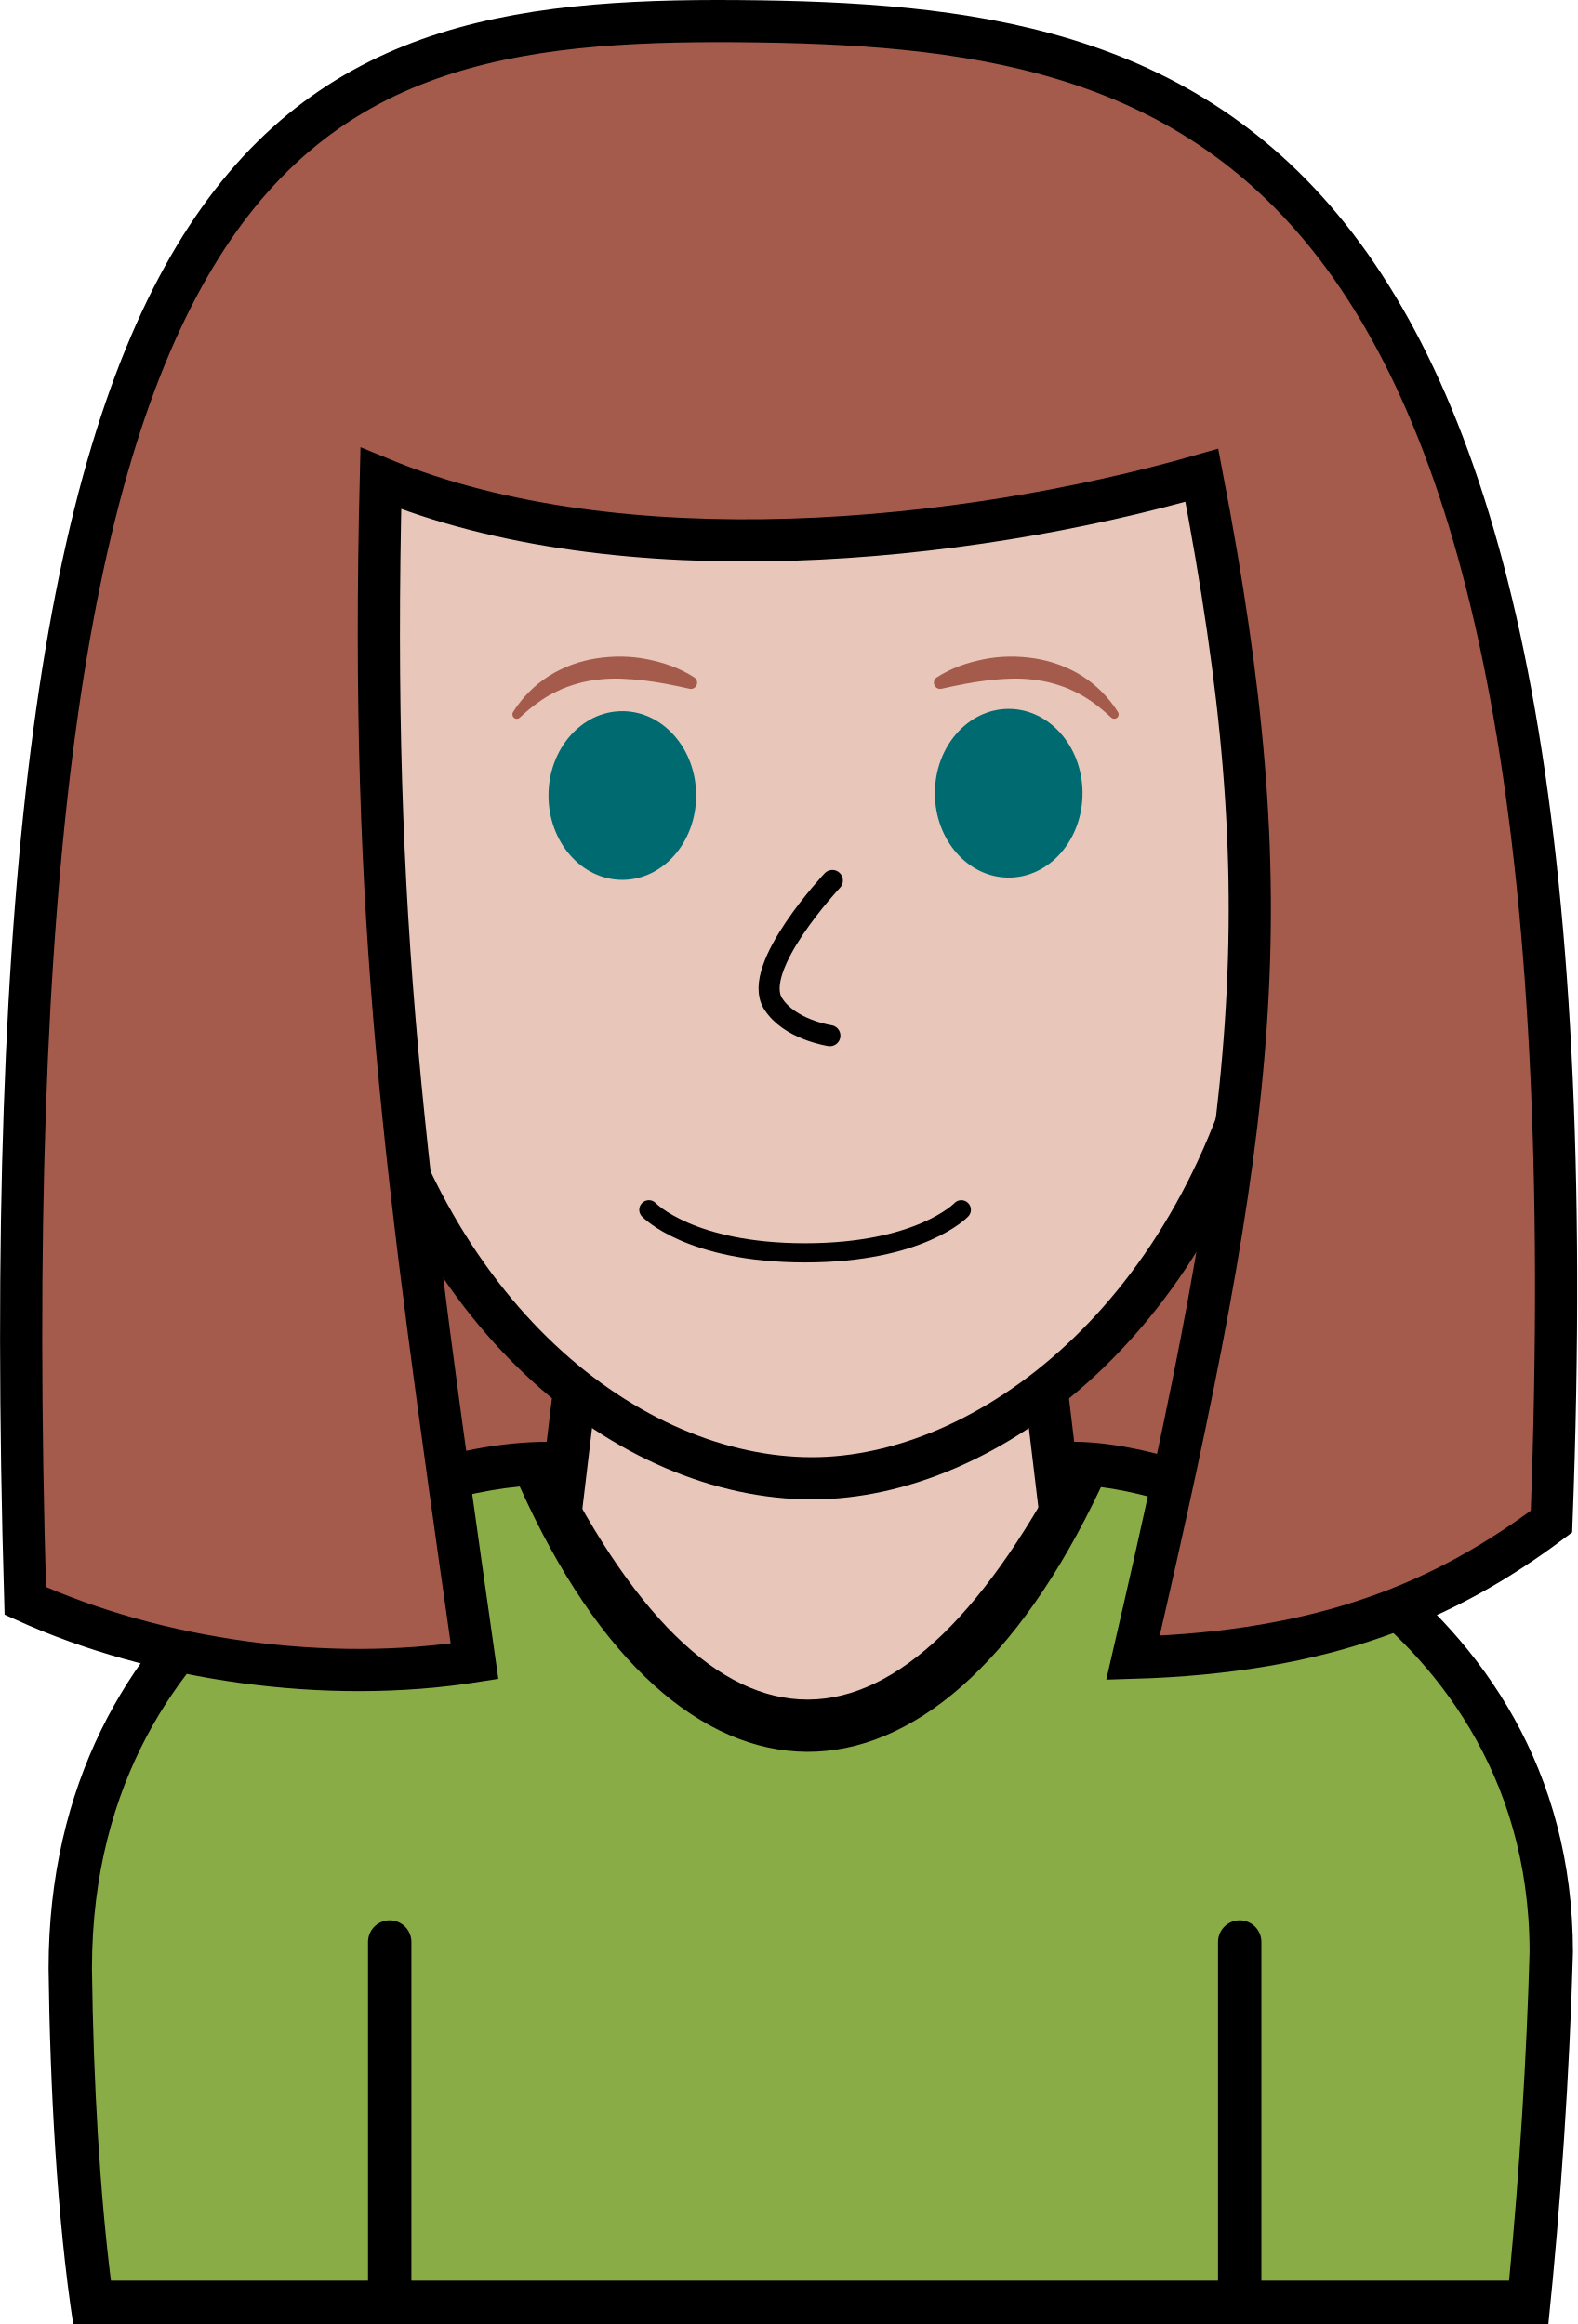
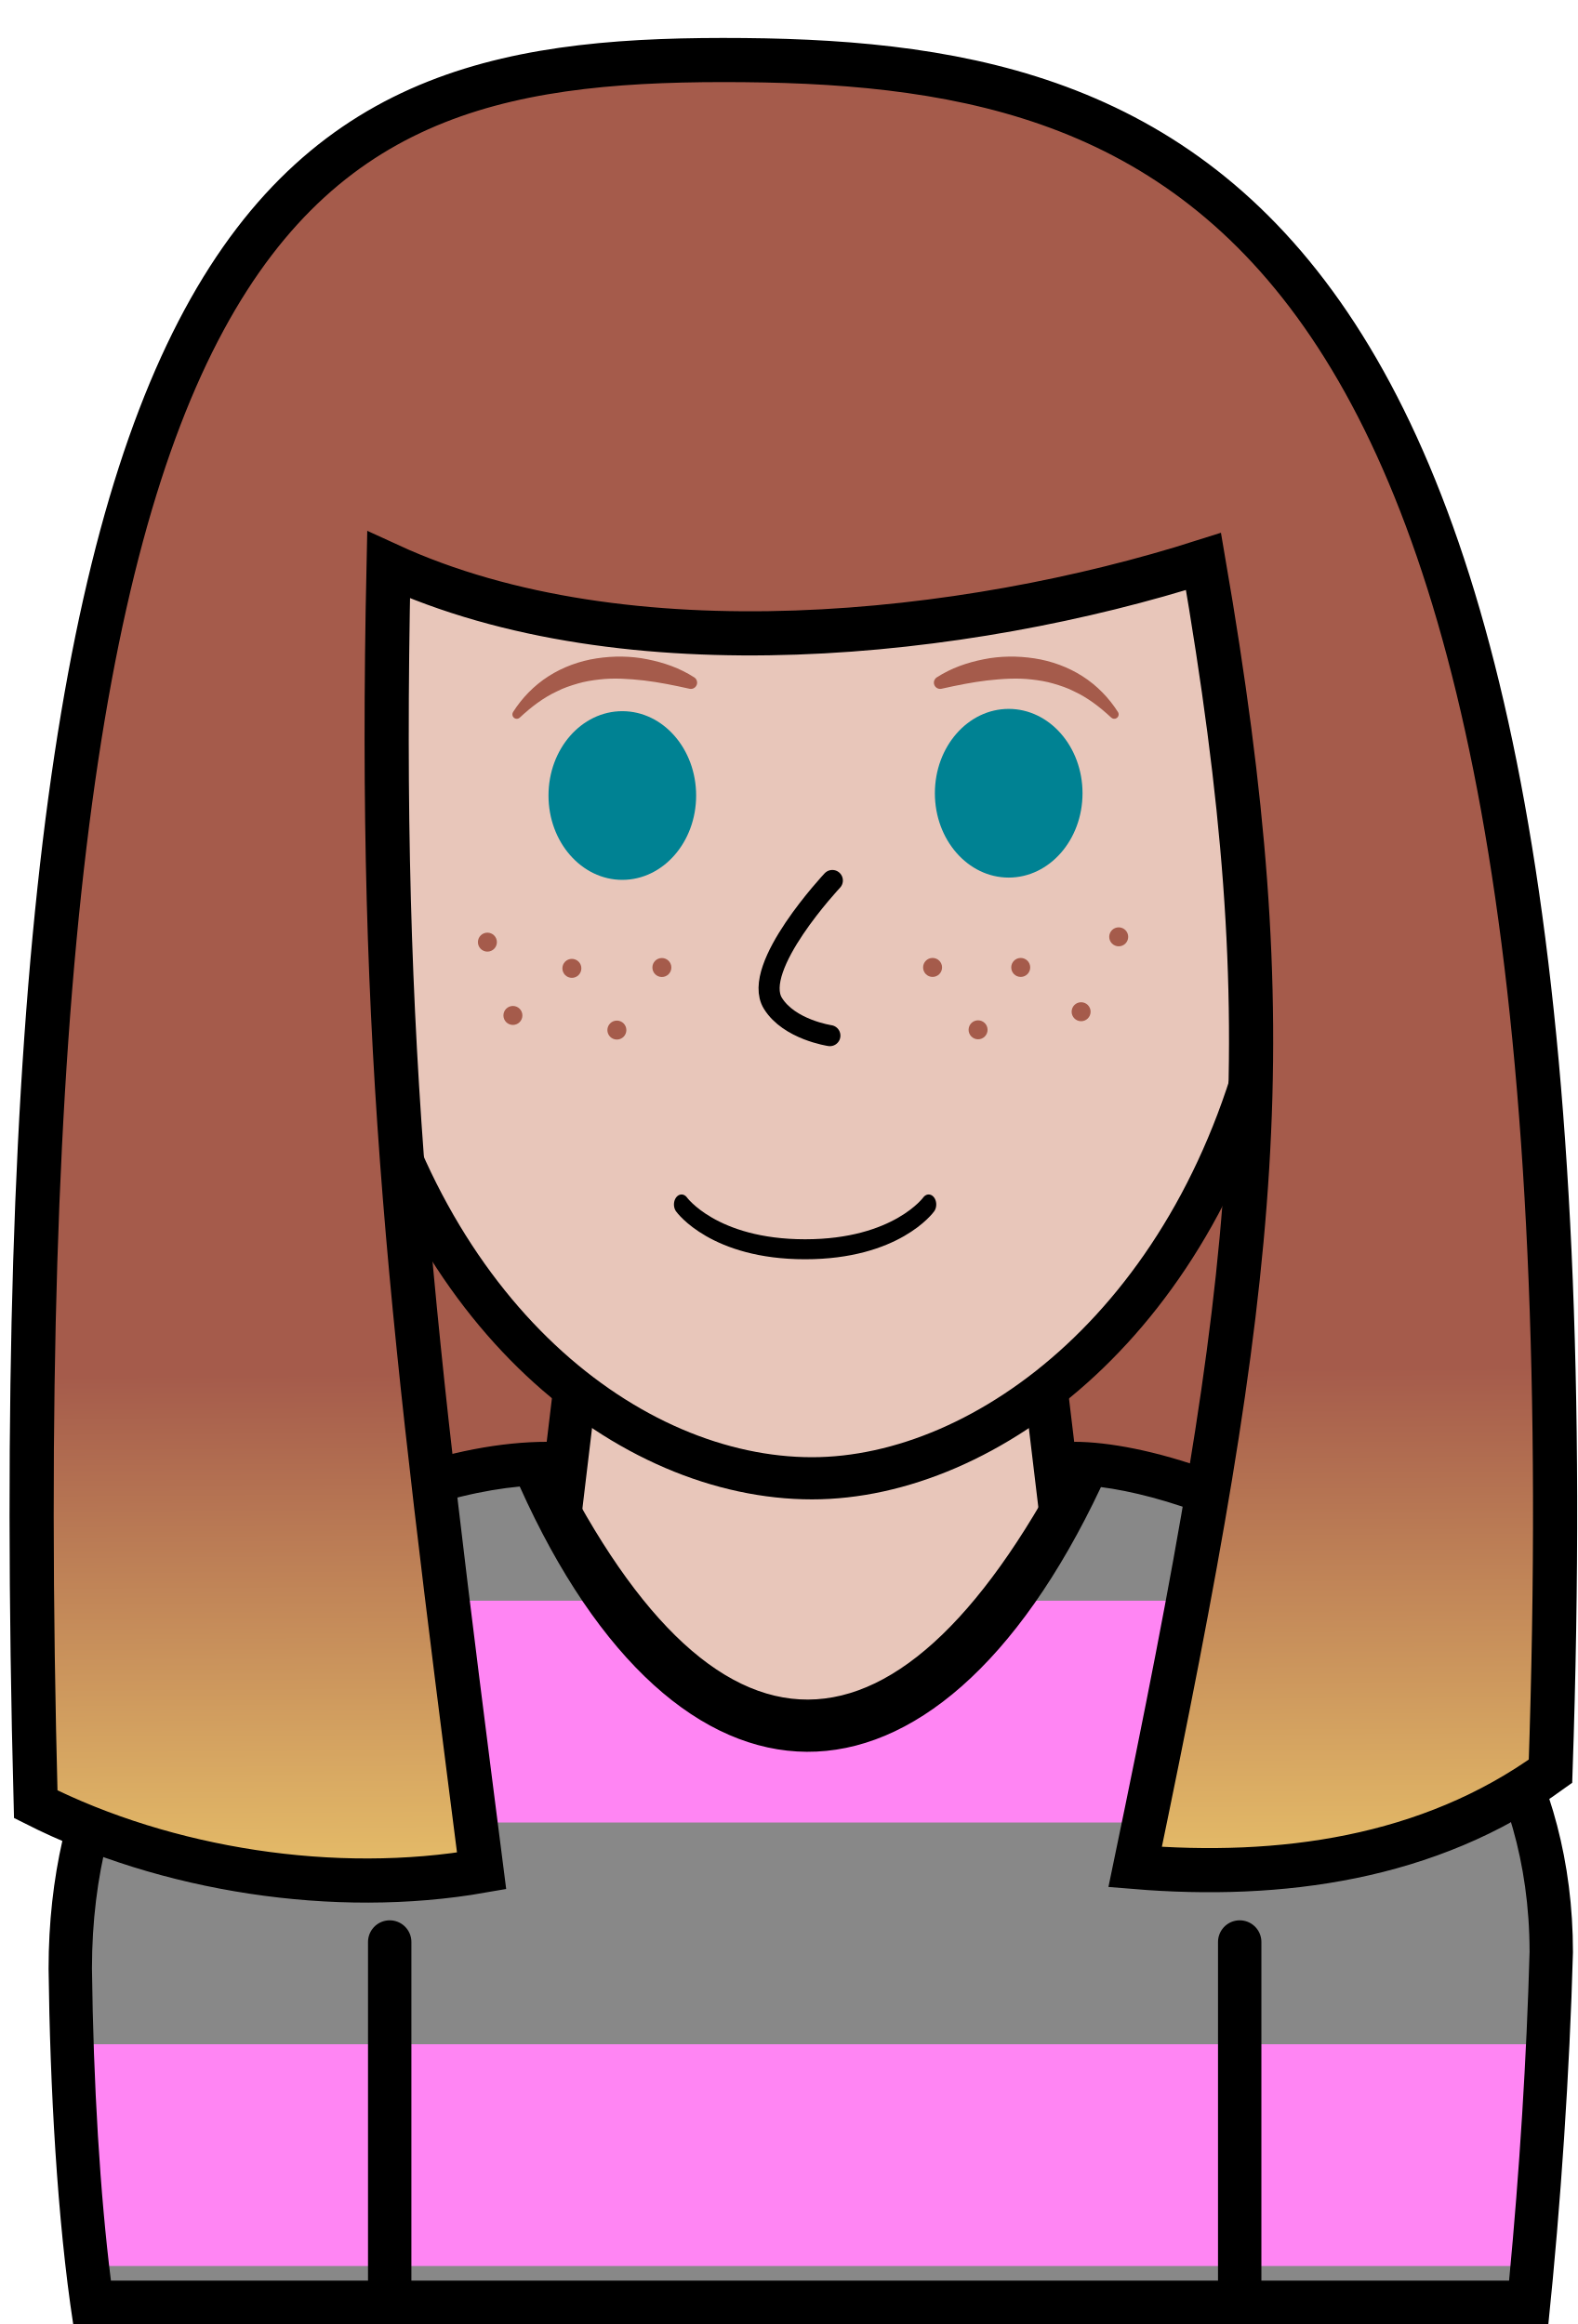
- <svg xmlns="http://www.w3.org/2000/svg" version="1.1" id="svg1" width="462.154" height="681.176" viewBox="0 0 462.154 681.176">
+ <svg xmlns="http://www.w3.org/2000/svg" xmlns:xlink="http://www.w3.org/1999/xlink" version="1.1" id="svg1" width="462.154" height="681.176" viewBox="0 0 462.154 681.176" xml:space="preserve">
  <defs id="defs1">
+     <linearGradient id="linearGradient9">
+       <stop style="stop-color:#a55b4b;stop-opacity:1;" offset="0" id="stop9" />
+       <stop style="stop-color:#e9c26a;stop-opacity:1;" offset="1" id="stop10" />
+     </linearGradient>
    <clipPath clipPathUnits="userSpaceOnUse" id="clipPath112">
      <path d="M 0,1000 H 1000 V 0 H 0 Z" transform="translate(-393.9143,-407.1994)" id="path112" />
    </clipPath>
    <clipPath clipPathUnits="userSpaceOnUse" id="clipPath114">
      <path d="M 0,1000 H 1000 V 0 H 0 Z" transform="translate(-458.4313,-460.2249)" id="path114" />
    </clipPath>
    <clipPath clipPathUnits="userSpaceOnUse" id="clipPath116">
      <path d="M 0,1000 H 1000 V 0 H 0 Z" transform="translate(-350.4667,-244.1792)" id="path116" />
    </clipPath>
    <clipPath clipPathUnits="userSpaceOnUse" id="clipPath118">
      <path d="M 0,1000 H 1000 V 0 H 0 Z" transform="translate(-566.3477,-433.3455)" id="path118" />
    </clipPath>
    <clipPath clipPathUnits="userSpaceOnUse" id="clipPath120">
      <path d="M 0,1000 H 1000 V 0 H 0 Z" transform="translate(-415.9077,-323.3882)" id="path120" />
    </clipPath>
    <clipPath clipPathUnits="userSpaceOnUse" id="clipPath122">
      <path d="M 0,1000 H 1000 V 0 H 0 Z" transform="translate(-602.7068,-323.3882)" id="path122" />
    </clipPath>
    <clipPath clipPathUnits="userSpaceOnUse" id="clipPath126">
      <path d="M 0,1000 H 1000 V 0 H 0 Z" transform="translate(-618.332,-606.1234)" id="path126" />
    </clipPath>
    <clipPath clipPathUnits="userSpaceOnUse" id="clipPath128">
      <path d="M 0,1000 H 1000 V 0 H 0 Z" transform="translate(-483.2519,-575.416)" id="path128" />
    </clipPath>
    <clipPath clipPathUnits="userSpaceOnUse" id="clipPath130">
      <path d="M 0,1000 H 1000 V 0 H 0 Z" transform="translate(-568.1645,-575.9166)" id="path130" />
    </clipPath>
    <clipPath clipPathUnits="userSpaceOnUse" id="clipPath132">
      <path d="M 0,1000 H 1000 V 0 H 0 Z" transform="translate(-443.0172,-593.7668)" id="path132" />
    </clipPath>
    <clipPath clipPathUnits="userSpaceOnUse" id="clipPath134">
      <path d="M 0,1000 H 1000 V 0 H 0 Z" transform="translate(-574.4592,-592.559)" id="path134" />
    </clipPath>
    <clipPath clipPathUnits="userSpaceOnUse" id="clipPath136">
      <path d="M 0,1000 H 1000 V 0 H 0 Z" transform="translate(-513.1837,-556.7337)" id="path136" />
    </clipPath>
    <clipPath clipPathUnits="userSpaceOnUse" id="clipPath142">
      <path d="M 0,1000 H 1000 V 0 H 0 Z" transform="translate(-472.8662,-484.3392)" id="path142" />
    </clipPath>
+     <linearGradient xlink:href="#linearGradient9" id="linearGradient10" x1="6065.061" y1="2395.343" x2="6065.988" y2="2547.334" gradientUnits="userSpaceOnUse" gradientTransform="matrix(0.9997558,0,0,1.017283,-6034.8,-2033.477)" />
  </defs>
-   <g id="layer1" transform="translate(-6036.331,-1998.686)">
-     <g id="g326">
-       <path id="path291" d="M 0,0 H 233.346 V 129.286 H -5.913 Z" style="fill:#a55b4b;fill-opacity:1;fill-rule:nonzero;stroke:none" transform="matrix(1.333333,0,0,-1.333333,6121.196,2456.146)" clip-path="url(#clipPath112)" />
-       <path id="path292" d="M 0,0 -16.214,-135.406 H 116.095 L 99.881,0 Z" style="fill:#e8c6ba;fill-opacity:1;fill-rule:nonzero;stroke:#000000;stroke-width:9.533;stroke-linecap:butt;stroke-linejoin:miter;stroke-miterlimit:10;stroke-dasharray:none;stroke-opacity:1" transform="matrix(1.333333,0,0,-1.333333,6207.219,2385.445)" clip-path="url(#clipPath114)" />
-       <path id="path293" d="m 0,0 c -2.711,19.506 -4.433,45.935 -4.758,73.396 0,43.562 20.745,70.108 38.149,84.697 21.794,18.27 46.551,25.462 63.614,26.236 35.924,-80.492 90.652,-75.525 121.868,-0.019 19.541,-1.152 44.654,-13.116 60.172,-24.942 18.998,-14.478 41.642,-40.515 41.664,-82.361 C 320.038,52.524 318.29,25.355 315.765,0 Z" style="fill:#89ac46;fill-opacity:1;fill-rule:nonzero;stroke:none" transform="matrix(1.333333,0,0,-1.333333,6063.266,2673.506)" clip-path="url(#clipPath116)" />
-       <path id="path294" d="m 0,0 c -38.064,-75.222 -79.315,-75.893 -115.812,0 -39.851,0 -109.594,-34.512 -109.594,-115.827 0.305,-25.62 1.888,-55.276 5.405,-78.106 h 324.19 c 2.721,26.173 4.688,55.458 5.405,81.709 C 109.594,-31.945 30.016,0 0,0 m -121.863,-9.832 c 34.688,-77.272 90.966,-78.191 127.728,-0.121 13.052,-1.678 34.613,-8.55 54.41,-23.637 18.131,-13.818 39.741,-38.649 39.786,-78.507 -0.631,-22.973 -2.215,-48.325 -4.502,-72.303 h -307.263 c -2.367,18.817 -3.865,43.263 -4.169,68.63 0.017,41.748 19.826,67.113 36.444,81.044 19.5,16.346 41.912,23.422 57.566,24.894" style="fill:#000000;fill-opacity:1;fill-rule:nonzero;stroke:none" transform="matrix(1.333333,0,0,-1.333333,6351.107,2421.284)" clip-path="url(#clipPath118)" />
-       <path id="path295" d="M 0,0 V -76.166" style="fill:none;stroke:#000000;stroke-width:9.533;stroke-linecap:round;stroke-linejoin:miter;stroke-miterlimit:10;stroke-dasharray:none;stroke-opacity:1" transform="matrix(1.333333,0,0,-1.333333,6150.521,2567.894)" clip-path="url(#clipPath120)" />
-       <path id="path296" d="M 0,0 V -76.166" style="fill:none;stroke:#000000;stroke-width:9.533;stroke-linecap:round;stroke-linejoin:miter;stroke-miterlimit:10;stroke-dasharray:none;stroke-opacity:1" transform="matrix(1.333333,0,0,-1.333333,6399.586,2567.894)" clip-path="url(#clipPath122)" />
-       <path id="path298" d="m 0,0 c -2.036,0.476 -4.122,0.537 -6.217,0.241 -10.672,74.988 -45.646,104.778 -103.396,104.778 -57.751,0 -92.725,-29.79 -103.397,-104.778 -2.095,0.296 -4.181,0.235 -6.217,-0.241 -13.81,-3.231 -20.132,-23.884 -14.119,-46.13 4.22,-15.617 13.398,-27.856 23.27,-32.654 14.835,-66.81 60.549,-102.017 100.463,-102.017 38.382,0 85.627,35.207 100.462,102.017 9.872,4.798 19.05,17.037 23.27,32.654 C 20.132,-23.884 13.81,-3.231 0,0" style="fill:#e8c6ba;fill-opacity:1;fill-rule:nonzero;stroke:#000000;stroke-width:9.271;stroke-linecap:butt;stroke-linejoin:miter;stroke-miterlimit:10;stroke-dasharray:none;stroke-opacity:1" transform="matrix(1.333333,0,0,-1.333333,6420.42,2190.914)" clip-path="url(#clipPath126)" />
-       <path id="path299" d="m 0,0 c 0,-10.24 -7.264,-18.541 -16.224,-18.541 -8.96,0 -16.223,8.301 -16.223,18.541 0,10.24 7.263,18.541 16.223,18.541 C -7.264,18.541 0,10.24 0,0" style="fill:#006a71;fill-opacity:1;fill-rule:nonzero;stroke:none" transform="matrix(1.333333,0,0,-1.333333,6240.313,2231.857)" clip-path="url(#clipPath128)" />
-       <path id="path300" d="m 0,0 c 0,-10.24 -7.264,-18.541 -16.224,-18.541 -8.96,0 -16.223,8.301 -16.223,18.541 0,10.24 7.263,18.541 16.223,18.541 C -7.264,18.541 0,10.24 0,0" style="fill:#006a71;fill-opacity:1;fill-rule:nonzero;stroke:none" transform="matrix(1.333333,0,0,-1.333333,6353.53,2231.189)" clip-path="url(#clipPath130)" />
-       <path id="path301" d="m 0,0 c 1.949,3.068 4.587,5.822 7.77,7.856 3.178,2.038 6.836,3.369 10.566,3.938 3.733,0.573 7.537,0.54 11.175,-0.196 3.648,-0.731 7.121,-1.917 10.311,-3.98 C 40.46,7.205 40.643,6.352 40.23,5.714 39.909,5.217 39.321,4.996 38.775,5.117 L 38.664,5.143 C 35.408,5.873 32.051,6.551 28.771,6.942 25.48,7.305 22.189,7.536 18.958,7.157 17.346,6.974 15.739,6.72 14.189,6.257 12.64,5.805 11.089,5.294 9.64,4.545 6.673,3.167 4.005,1.129 1.493,-1.208 L 1.474,-1.226 C 1.083,-1.589 0.472,-1.567 0.108,-1.176 -0.198,-0.847 -0.23,-0.362 0,0" style="fill:#a55b4b;fill-opacity:1;fill-rule:nonzero;stroke:none" transform="matrix(1.333333,0,0,-1.333333,6186.667,2207.389)" clip-path="url(#clipPath132)" />
-       <path id="path302" d="m 0,0 c -2.512,2.337 -5.18,4.375 -8.147,5.753 -1.45,0.749 -3.001,1.26 -4.55,1.712 -1.55,0.463 -3.157,0.717 -4.768,0.9 -3.231,0.379 -6.522,0.148 -9.814,-0.216 -3.279,-0.39 -6.637,-1.068 -9.892,-1.798 L -37.28,6.326 c -0.742,-0.166 -1.478,0.3 -1.645,1.042 -0.13,0.577 0.127,1.153 0.596,1.458 3.19,2.063 6.662,3.249 10.311,3.98 3.638,0.736 7.442,0.769 11.174,0.196 3.73,-0.569 7.389,-1.9 10.566,-3.938 C -3.095,7.03 -0.457,4.276 1.492,1.208 1.779,0.757 1.646,0.16 1.195,-0.126 0.816,-0.367 0.333,-0.31 0.019,-0.018 Z" style="fill:#a55b4b;fill-opacity:1;fill-rule:nonzero;stroke:none" transform="matrix(1.333333,0,0,-1.333333,6361.923,2209)" clip-path="url(#clipPath134)" />
-       <path id="path303" d="m 0,0 c 0,0 -17.95,-19.113 -13.056,-27.007 3.589,-5.788 12.515,-7.092 12.515,-7.092" style="fill:none;stroke:#000000;stroke-width:4.635;stroke-linecap:round;stroke-linejoin:miter;stroke-miterlimit:10;stroke-dasharray:none;stroke-opacity:1" transform="matrix(1.333333,0,0,-1.333333,6280.222,2256.767)" clip-path="url(#clipPath136)" />
-       <path id="path306" d="M 0,0 C 0,0 8.929,-9.458 34.331,-9.458 59.732,-9.458 68.661,0 68.661,0" style="fill:none;stroke:#000000;stroke-width:4.22;stroke-linecap:round;stroke-linejoin:miter;stroke-miterlimit:10;stroke-dasharray:none;stroke-opacity:1" transform="matrix(1.333333,0,0,-1.333333,6226.465,2353.293)" clip-path="url(#clipPath142)" />
-       <path style="font-variation-settings:normal;opacity:1;vector-effect:none;fill:#a55b4b;fill-opacity:1;stroke:#000000;stroke-width:12.361;stroke-linecap:butt;stroke-linejoin:miter;stroke-miterlimit:10;stroke-dasharray:none;stroke-dashoffset:0;stroke-opacity:1;-inkscape-stroke:none;stop-color:#000000;stop-opacity:1" d="m 6252.757,2004.891 c 133.543,1.054 253.712,28 238.18,439.77 -31.067,23.305 -66.219,38.265 -122.624,39.92 36.981,-159.85 44.464,-219.792 20.178,-346.588 -70.155,20.11 -170.422,29.904 -240.574,0.917 -3.153,130.508 6.808,201.472 27.456,346.698 -43.252,6.814 -93.117,-0.226 -131.633,-17.696 -12.687,-432.228 75.474,-464.075 209.017,-463.021 z" id="path309" />
-     </g>
-     <path style="font-variation-settings:normal;display:none;vector-effect:none;fill:#a55b4b;fill-opacity:1;stroke:#000000;stroke-width:12.361;stroke-linecap:butt;stroke-linejoin:miter;stroke-miterlimit:10;stroke-dasharray:none;stroke-dashoffset:0;stroke-opacity:1;-inkscape-stroke:none;stop-color:#000000" d="m 6250.793,2004.024 c 16.693,0.132 33.253,-1.491 49.436,-0.108 16.183,1.383 33.989,-0.227 49.175,3.929 15.185,4.156 27.75,16.079 41.449,24.53 13.7,8.451 28.534,15.429 40.26,29.695 11.726,14.267 18.342,33.821 27.606,55.425 9.264,21.604 21.174,47.257 27.488,77.719 6.314,30.463 13.03,65.735 15.906,106.578 2.876,40.843 13.05,108.311 -1.14,140.001 -4.062,9.072 -14.414,13.131 -23.897,17.837 -9.483,4.706 -21.802,2.812 -32.913,6.242 -11.111,3.43 -22.226,13.425 -35.664,18.183 -12.073,4.274 -32.334,10.959 -40.15,-2.342 -10.345,-17.606 14.522,-73.681 19.857,-103.76 5.335,-30.08 14.728,-56.521 16.207,-81.929 1.479,-25.408 -4.957,-49.783 -7.28,-75.731 -2.323,-25.948 -4.534,-53.468 -10.606,-85.168 -17.539,5.027 -36.959,9.035 -57.321,11.766 -20.362,2.731 -41.664,6.184 -62.967,6.104 -21.303,-0.081 -42.605,-7.695 -62.967,-11.102 -20.361,-3.406 -39.782,-4.604 -57.32,-11.851 -0.788,32.627 -4.882,61.908 -4.256,89.745 0.626,27.837 7.97,54.231 10.059,81.085 2.089,26.854 -1.079,54.168 2.522,83.845 3.601,29.677 33.702,83.007 17.132,98.023 -7.57,6.861 -21.482,5.694 -33.778,5.719 -12.296,0.025 -25.826,-6.279 -38.42,-7.825 -12.594,-1.546 -25.433,4.514 -37.138,1.503 -11.704,-3.01 -18.03,-2.941 -32.297,-17.094 -16.242,-16.113 -0.958,-101.801 1.594,-144.035 2.551,-42.234 12.426,-78.93 17.535,-110.806 5.109,-31.876 5.452,-58.931 12.939,-81.883 7.487,-22.952 18.119,-41.802 27.806,-57.267 9.687,-15.465 18.428,-27.544 30.135,-36.956 11.707,-9.412 28.379,-14.157 41.927,-18.953 13.548,-4.795 25.972,-9.641 41.182,-11.256 15.21,-1.614 31.206,0 47.899,0.135 z" id="path309-4" />
+   <g id="layer3" style="display:inline">
+     <path id="path291" d="M 0,0 H 233.346 V 129.286 H -5.913 Z" style="fill:#a55b4b;fill-opacity:1;fill-rule:nonzero;stroke:none" transform="matrix(1.333333,0,0,-1.333333,84.865,457.4599)" clip-path="url(#clipPath112)" />
+     <path id="path292" d="M 0,0 -16.214,-135.406 H 116.095 L 99.881,0 Z" style="fill:#e8c6ba;fill-opacity:1;fill-rule:nonzero;stroke:#000000;stroke-width:9.533;stroke-linecap:butt;stroke-linejoin:miter;stroke-miterlimit:10;stroke-dasharray:none;stroke-opacity:1" transform="matrix(1.333333,0,0,-1.333333,170.8877,386.7593)" clip-path="url(#clipPath114)" />
+     <path id="path293" d="m 0,0 c -2.711,19.506 -4.433,45.935 -4.758,73.396 0,43.562 20.745,70.108 38.149,84.697 21.794,18.27 46.551,25.462 63.614,26.236 35.924,-80.492 90.652,-75.525 121.868,-0.019 19.541,-1.152 44.654,-13.116 60.172,-24.942 18.998,-14.478 41.642,-40.515 41.664,-82.361 C 320.038,52.524 318.29,25.355 315.765,0 Z" style="fill:#888888;fill-opacity:1;fill-rule:nonzero;stroke:none" transform="matrix(1.333333,0,0,-1.333333,26.9349,674.8202)" clip-path="url(#clipPath116)" />
+     <rect style="fill:#ff85f3;fill-opacity:1;stroke-width:1.013" id="rect30" width="425.961" height="65" x="25.445" y="599.18" />
+     <path id="rect28" style="color:#000000;font-style:normal;font-variant:normal;font-weight:normal;font-stretch:normal;font-size:medium;line-height:normal;font-family:sans-serif;font-variant-ligatures:normal;font-variant-position:normal;font-variant-caps:normal;font-variant-numeric:normal;font-variant-alternates:normal;font-variant-east-asian:normal;font-feature-settings:normal;font-variation-settings:normal;text-indent:0;text-align:start;text-decoration-line:none;text-decoration-style:solid;text-decoration-color:#000000;letter-spacing:normal;word-spacing:normal;text-transform:none;writing-mode:lr-tb;direction:ltr;text-orientation:mixed;dominant-baseline:auto;baseline-shift:baseline;text-anchor:start;white-space:normal;shape-padding:0;shape-margin:0;inline-size:0;clip-rule:nonzero;display:inline;overflow:visible;visibility:visible;isolation:auto;mix-blend-mode:normal;color-interpolation:sRGB;color-interpolation-filters:linearRGB;solid-color:#000000;solid-opacity:1;vector-effect:none;fill:#ff85f3;fill-opacity:1;fill-rule:nonzero;stroke:none;stroke-linecap:butt;stroke-linejoin:miter;stroke-miterlimit:4;stroke-dasharray:none;stroke-dashoffset:0;stroke-opacity:1;-inkscape-stroke:none;color-rendering:auto;image-rendering:auto;shape-rendering:auto;text-rendering:auto;enable-background:accumulate;stop-color:#000000;stop-opacity:1" d="M 23.592,469.18 H 181.078 c 0,0 28.132,39.202 55.495,39.495 28.167,0.301 58.494,-39.495 58.494,-39.495 h 154.486 v 65 H 23.592 Z" />
+     <path id="path294" d="m 0,0 c -38.064,-75.222 -79.315,-75.893 -115.812,0 -39.851,0 -109.594,-34.512 -109.594,-115.827 0.305,-25.62 1.888,-55.276 5.405,-78.106 h 324.19 c 2.721,26.173 4.688,55.458 5.405,81.709 C 109.594,-31.945 30.016,0 0,0 m -121.863,-9.832 c 34.688,-77.272 90.966,-78.191 127.728,-0.121 13.052,-1.678 34.613,-8.55 54.41,-23.637 18.131,-13.818 39.741,-38.649 39.786,-78.507 -0.631,-22.973 -2.215,-48.325 -4.502,-72.303 h -307.263 c -2.367,18.817 -3.865,43.263 -4.169,68.63 0.017,41.748 19.826,67.113 36.444,81.044 19.5,16.346 41.912,23.422 57.566,24.894" style="fill:#000000;fill-opacity:1;fill-rule:nonzero;stroke:none" transform="matrix(1.333333,0,0,-1.333333,314.7762,422.5985)" clip-path="url(#clipPath118)" />
+     <path id="path295" d="M 0,0 V -76.166" style="fill:none;stroke:#000000;stroke-width:9.533;stroke-linecap:round;stroke-linejoin:miter;stroke-miterlimit:10;stroke-dasharray:none;stroke-opacity:1" transform="matrix(1.333333,0,0,-1.333333,114.1896,569.2082)" clip-path="url(#clipPath120)" />
+     <path id="path296" d="M 0,0 V -76.166" style="fill:none;stroke:#000000;stroke-width:9.533;stroke-linecap:round;stroke-linejoin:miter;stroke-miterlimit:10;stroke-dasharray:none;stroke-opacity:1" transform="matrix(1.333333,0,0,-1.333333,363.255,569.2082)" clip-path="url(#clipPath122)" />
+     <path id="path298" d="m 0,0 c -2.036,0.476 -4.122,0.537 -6.217,0.241 -10.672,74.988 -45.646,104.778 -103.396,104.778 -57.751,0 -92.725,-29.79 -103.397,-104.778 -2.095,0.296 -4.181,0.235 -6.217,-0.241 -13.81,-3.231 -20.132,-23.884 -14.119,-46.13 4.22,-15.617 13.398,-27.856 23.27,-32.654 14.835,-66.81 60.549,-102.017 100.463,-102.017 38.382,0 85.627,35.207 100.462,102.017 9.872,4.798 19.05,17.037 23.27,32.654 C 20.132,-23.884 13.81,-3.231 0,0" style="fill:#e8c6ba;fill-opacity:1;fill-rule:nonzero;stroke:#000000;stroke-width:9.271;stroke-linecap:butt;stroke-linejoin:miter;stroke-miterlimit:10;stroke-dasharray:none;stroke-opacity:1" transform="matrix(1.333333,0,0,-1.333333,384.0886,192.2279)" clip-path="url(#clipPath126)" />
+     <path id="path299" d="m 0,0 c 0,-10.24 -7.264,-18.541 -16.224,-18.541 -8.96,0 -16.223,8.301 -16.223,18.541 0,10.24 7.263,18.541 16.223,18.541 C -7.264,18.541 0,10.24 0,0" style="fill:#008293;fill-opacity:1;fill-rule:nonzero;stroke:none" transform="matrix(1.333333,0,0,-1.333333,203.9818,233.1711)" clip-path="url(#clipPath128)" />
+     <path id="path300" d="m 0,0 c 0,-10.24 -7.264,-18.541 -16.224,-18.541 -8.96,0 -16.223,8.301 -16.223,18.541 0,10.24 7.263,18.541 16.223,18.541 C -7.264,18.541 0,10.24 0,0" style="fill:#008293;fill-opacity:1;fill-rule:nonzero;stroke:none" transform="matrix(1.333333,0,0,-1.333333,317.1986,232.5037)" clip-path="url(#clipPath130)" />
+     <path id="path301" d="m 0,0 c 1.949,3.068 4.587,5.822 7.77,7.856 3.178,2.038 6.836,3.369 10.566,3.938 3.733,0.573 7.537,0.54 11.175,-0.196 3.648,-0.731 7.121,-1.917 10.311,-3.98 C 40.46,7.205 40.643,6.352 40.23,5.714 39.909,5.217 39.321,4.996 38.775,5.117 L 38.664,5.143 C 35.408,5.873 32.051,6.551 28.771,6.942 25.48,7.305 22.189,7.536 18.958,7.157 17.346,6.974 15.739,6.72 14.189,6.257 12.64,5.805 11.089,5.294 9.64,4.545 6.673,3.167 4.005,1.129 1.493,-1.208 L 1.474,-1.226 C 1.083,-1.589 0.472,-1.567 0.108,-1.176 -0.198,-0.847 -0.23,-0.362 0,0" style="fill:#a55b4b;fill-opacity:1;fill-rule:nonzero;stroke:none" transform="matrix(1.333333,0,0,-1.333333,150.3356,208.7034)" clip-path="url(#clipPath132)" />
+     <path id="path302" d="m 0,0 c -2.512,2.337 -5.18,4.375 -8.147,5.753 -1.45,0.749 -3.001,1.26 -4.55,1.712 -1.55,0.463 -3.157,0.717 -4.768,0.9 -3.231,0.379 -6.522,0.148 -9.814,-0.216 -3.279,-0.39 -6.637,-1.068 -9.892,-1.798 L -37.28,6.326 c -0.742,-0.166 -1.478,0.3 -1.645,1.042 -0.13,0.577 0.127,1.153 0.596,1.458 3.19,2.063 6.662,3.249 10.311,3.98 3.638,0.736 7.442,0.769 11.174,0.196 3.73,-0.569 7.389,-1.9 10.566,-3.938 C -3.095,7.03 -0.457,4.276 1.492,1.208 1.779,0.757 1.646,0.16 1.195,-0.126 0.816,-0.367 0.333,-0.31 0.019,-0.018 Z" style="fill:#a55b4b;fill-opacity:1;fill-rule:nonzero;stroke:none" transform="matrix(1.333333,0,0,-1.333333,325.5916,210.3138)" clip-path="url(#clipPath134)" />
+     <path id="path303" d="m 0,0 c 0,0 -17.95,-19.113 -13.056,-27.007 3.589,-5.788 12.515,-7.092 12.515,-7.092" style="display:inline;fill:none;stroke:#000000;stroke-width:4.635;stroke-linecap:round;stroke-linejoin:miter;stroke-miterlimit:10;stroke-dasharray:none;stroke-opacity:1" transform="matrix(1.333333,0,0,-1.333333,243.8909,258.0809)" clip-path="url(#clipPath136)" />
+     <path id="path306" d="M 0,0 C 0,0 8.929,-9.458 34.331,-9.458 59.732,-9.458 68.661,0 68.661,0" style="fill:none;stroke:#000000;stroke-width:4.22;stroke-linecap:round;stroke-linejoin:miter;stroke-miterlimit:10;stroke-dasharray:none;stroke-opacity:1" transform="matrix(1.054582,0,0,-1.388356,199.7039,353.036)" clip-path="url(#clipPath142)" />
+     <path style="font-variation-settings:normal;display:inline;vector-effect:none;fill:url(#linearGradient10);fill-opacity:1;stroke:#000000;stroke-width:12.94;stroke-linecap:butt;stroke-linejoin:miter;stroke-miterlimit:10;stroke-dasharray:none;stroke-dashoffset:0;stroke-opacity:1;-inkscape-stroke:none;stop-color:#000000" d="m 217.925,17.618 c 132.545,1.164 251.816,46.914 236.4,501.538 -35.568,25.731 -79.331,31.572 -121.708,28.074 36.705,-176.486 44.132,-242.666 20.027,-382.658 -69.631,22.202 -169.149,33.016 -238.777,1.012 -3.13,144.091 6.757,222.44 27.251,382.78 C 98.191,555.887 48.698,548.115 10.47,528.826 -2.123,51.616 85.38,16.454 217.925,17.618 Z" id="path309" />
+     <path id="path12" style="fill:#a55b4b" d="m 145.599,276.144 a 2.78,2.78 0 0 1 -2.78,2.78 2.78,2.78 0 0 1 -2.78,-2.78 2.78,2.78 0 0 1 2.78,-2.78 2.78,2.78 0 0 1 2.78,2.78 z" />
+     <path id="path13" style="fill:#a55b4b" d="m 153.072,297.632 a 2.78,2.78 0 0 1 -2.78,2.78 2.78,2.78 0 0 1 -2.78,-2.78 2.78,2.78 0 0 1 2.78,-2.78 2.78,2.78 0 0 1 2.78,2.78 z" />
+     <path id="path14" style="fill:#a55b4b" d="m 170.349,283.83 a 2.78,2.78 0 0 1 -2.78,2.78 2.78,2.78 0 0 1 -2.78,-2.78 2.78,2.78 0 0 1 2.78,-2.78 2.78,2.78 0 0 1 2.78,2.78 z" />
+     <path id="path15" style="fill:#a55b4b" d="m 183.535,301.921 a 2.78,2.78 0 0 1 -2.78,2.78 2.78,2.78 0 0 1 -2.78,-2.78 2.78,2.78 0 0 1 2.78,-2.78 2.78,2.78 0 0 1 2.78,2.78 z" />
+     <path id="path16" style="fill:#a55b4b" d="m 196.721,283.582 a 2.78,2.78 0 0 1 -2.78,2.78 2.78,2.78 0 0 1 -2.78,-2.78 2.78,2.78 0 0 1 2.78,-2.78 2.78,2.78 0 0 1 2.78,2.78 z" />
+     <path id="path17" style="fill:#a55b4b" d="m 276.042,283.559 a 2.78,2.78 0 0 1 -2.78,2.78 2.78,2.78 0 0 1 -2.78,-2.78 2.78,2.78 0 0 1 2.78,-2.78 2.78,2.78 0 0 1 2.78,2.78 z" />
+     <path id="path18" style="fill:#a55b4b" d="m 301.871,283.559 a 2.78,2.78 0 0 1 -2.78,2.78 2.78,2.78 0 0 1 -2.78,-2.78 2.78,2.78 0 0 1 2.78,-2.78 2.78,2.78 0 0 1 2.78,2.78 z" />
+     <path id="path19" style="fill:#a55b4b" d="m 330.582,274.59 a 2.78,2.78 0 0 1 -2.78,2.78 2.78,2.78 0 0 1 -2.78,-2.78 2.78,2.78 0 0 1 2.78,-2.78 2.78,2.78 0 0 1 2.78,2.78 z" />
+     <path id="path20" style="fill:#a55b4b" d="m 289.375,301.842 a 2.78,2.78 0 0 1 -2.78,2.78 2.78,2.78 0 0 1 -2.78,-2.78 2.78,2.78 0 0 1 2.78,-2.78 2.78,2.78 0 0 1 2.78,2.78 z" />
+     <path id="path21" style="fill:#a55b4b" d="m 319.566,296.541 a 2.78,2.78 0 0 1 -2.78,2.78 2.78,2.78 0 0 1 -2.78,-2.78 2.78,2.78 0 0 1 2.78,-2.78 2.78,2.78 0 0 1 2.78,2.78 z" />
  </g>
</svg>
